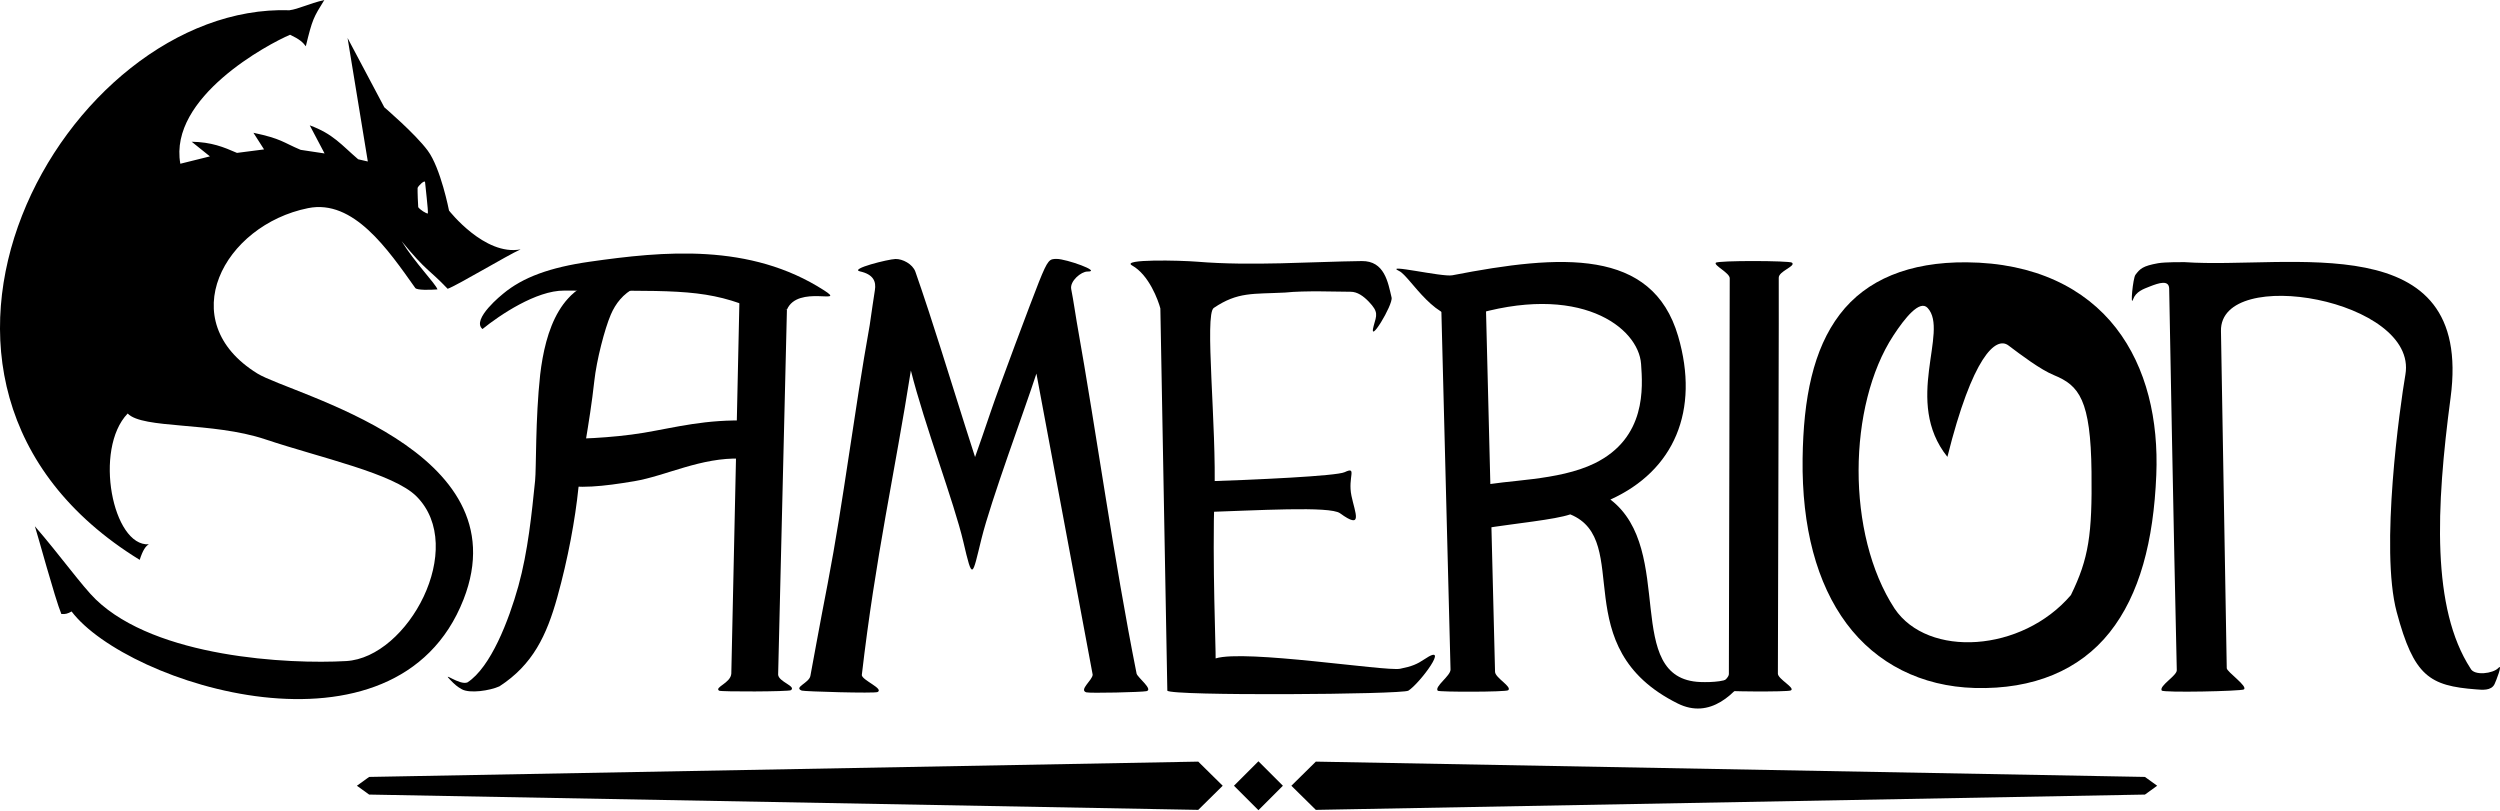
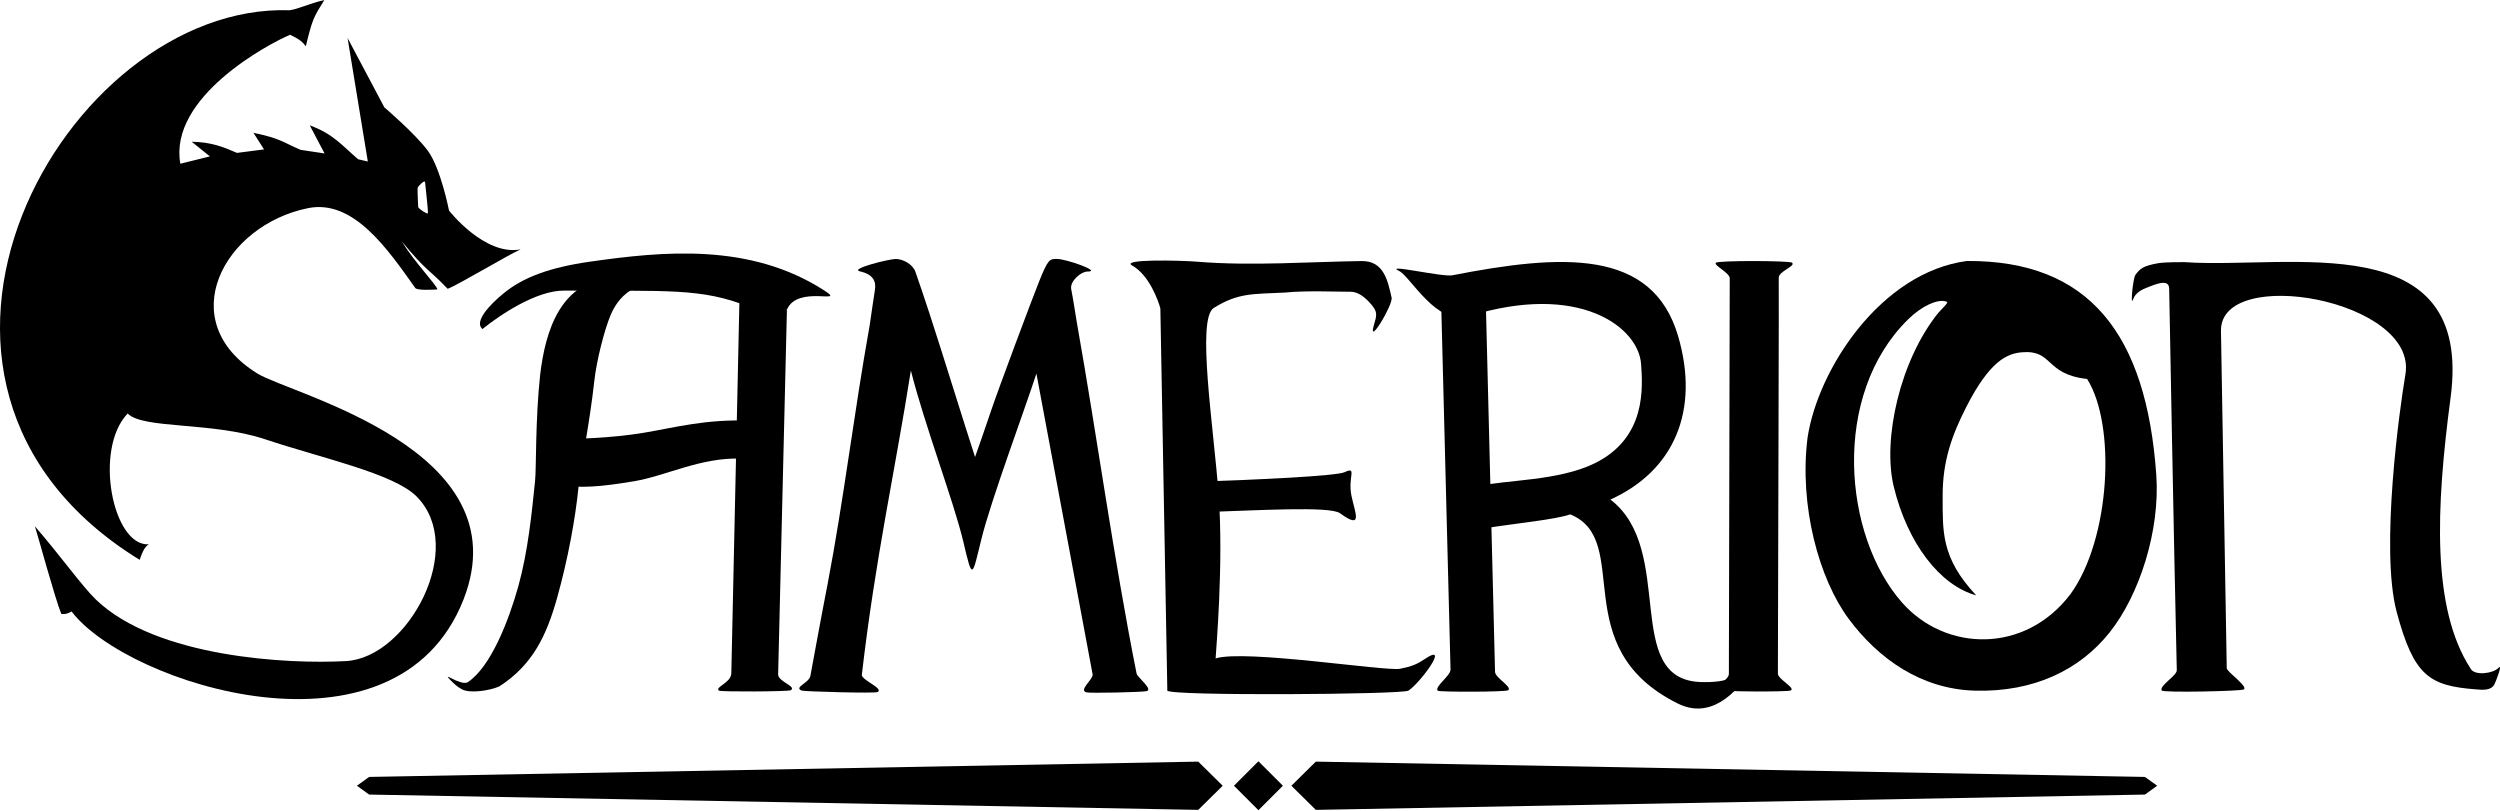
<svg xmlns="http://www.w3.org/2000/svg" width="1099.11pt" height="356.207pt" viewBox="0 0 1099.11 356.207" version="1.1" id="svg1062">
  <defs id="defs1043" />
  <g id="group0" transform="translate(210.7294,123.2882)" fill="none">
    <path style="color:#000000;font-style:normal;font-variant:normal;font-weight:normal;font-stretch:normal;font-size:medium;line-height:normal;font-family:sans-serif;font-variant-ligatures:normal;font-variant-position:normal;font-variant-caps:normal;font-variant-numeric:normal;font-variant-alternates:normal;font-variant-east-asian:normal;font-feature-settings:normal;font-variation-settings:normal;text-indent:0;text-align:start;text-decoration:none;text-decoration-line:none;text-decoration-style:solid;text-decoration-color:#000000;letter-spacing:normal;word-spacing:normal;text-transform:none;writing-mode:lr-tb;direction:ltr;text-orientation:mixed;dominant-baseline:auto;baseline-shift:baseline;text-anchor:start;white-space:normal;shape-padding:0;shape-margin:0;inline-size:0;clip-rule:nonzero;display:inline;overflow:visible;visibility:visible;opacity:1;isolation:auto;mix-blend-mode:normal;color-interpolation:sRGB;color-interpolation-filters:linearRGB;solid-color:#000000;solid-opacity:1;vector-effect:none;fill:#000000;fill-opacity:1;fill-rule:nonzero;stroke:none;stroke-linecap:square;stroke-linejoin:bevel;stroke-miterlimit:4;stroke-dasharray:none;stroke-dashoffset:0;stroke-opacity:1;color-rendering:auto;image-rendering:auto;shape-rendering:auto;text-rendering:auto;enable-background:accumulate;stop-color:#000000;stop-opacity:1" d="M 59.542,-2.422 C 35.552,-1.759 28.979,21.335 26.756,40.061 24.595,59.894 25.096,81.078 24.518,86.75 c -1.431,14.029 -3.13,31.125 -7.342,46.268 -4.212,15.143 -12.18,35.748 -22.396,42.364 -3.462,1.448 -11.59,-5.267 -7.555,-1.105 1.967,2.03 3.04,2.976 5.046,4.104 3.534,1.986 12.379,0.623 16.563,-1.265 14.701,-9.521 20.782,-22.418 25.467,-39.262 4.685,-16.844 7.863,-34.125 9.287,-48.091 0.926,-9.078 4.947,-28.372 6.958,-46.828 C 51.551,33.707 55.11,19.97 57.799,13.704 61.97,3.987 70.903,-3.303 91.215,-0.84 84.883,-8.265 70.405,-1.436 59.542,-2.422 Z" id="shape0" transform="translate(0,1.343849)" />
    <path style="color:#000000;font-style:normal;font-variant:normal;font-weight:normal;font-stretch:normal;font-size:medium;line-height:normal;font-family:sans-serif;font-variant-ligatures:normal;font-variant-position:normal;font-variant-caps:normal;font-variant-numeric:normal;font-variant-alternates:normal;font-variant-east-asian:normal;font-feature-settings:normal;font-variation-settings:normal;text-indent:0;text-align:start;text-decoration:none;text-decoration-line:none;text-decoration-style:solid;text-decoration-color:#000000;letter-spacing:normal;word-spacing:normal;text-transform:none;writing-mode:lr-tb;direction:ltr;text-orientation:mixed;dominant-baseline:auto;baseline-shift:baseline;text-anchor:start;white-space:normal;shape-padding:0;shape-margin:0;inline-size:0;clip-rule:nonzero;display:inline;overflow:visible;visibility:visible;opacity:1;isolation:auto;mix-blend-mode:normal;color-interpolation:sRGB;color-interpolation-filters:linearRGB;solid-color:#000000;solid-opacity:1;vector-effect:none;fill:#000000;fill-opacity:1;fill-rule:nonzero;stroke:none;stroke-linecap:square;stroke-linejoin:bevel;stroke-miterlimit:4;stroke-dasharray:none;stroke-dashoffset:0;stroke-opacity:1;color-rendering:auto;image-rendering:auto;shape-rendering:auto;text-rendering:auto;enable-background:accumulate;stop-color:#000000;stop-opacity:1" d="m 48.519,-8.226 c -17.389,2.483 -29.356,6.813 -38.06,14.08 0,0 -14.181,11.238 -9.067,15.518 C 8.957,15.235 25.05,4.397 37.253,4.474 82.787,4.761 97.583,3.219 118.447,11.548 c 6.623,1.876 10.96,-0.581 13.06,0.918 l 3.731,0.388 C 139.949,1.706 161.835,10.972 151.604,4.383 118.971,-16.634 80.826,-12.838 48.519,-8.226 Z" id="shape1" />
    <path style="color:#000000;font-style:normal;font-variant:normal;font-weight:normal;font-stretch:normal;font-size:medium;line-height:normal;font-family:sans-serif;font-variant-ligatures:normal;font-variant-position:normal;font-variant-caps:normal;font-variant-numeric:normal;font-variant-alternates:normal;font-variant-east-asian:normal;font-feature-settings:normal;font-variation-settings:normal;text-indent:0;text-align:start;text-decoration:none;text-decoration-line:none;text-decoration-style:solid;text-decoration-color:#000000;letter-spacing:normal;word-spacing:normal;text-transform:none;writing-mode:lr-tb;direction:ltr;text-orientation:mixed;dominant-baseline:auto;baseline-shift:baseline;text-anchor:start;white-space:normal;shape-padding:0;shape-margin:0;inline-size:0;clip-rule:nonzero;display:inline;overflow:visible;visibility:visible;opacity:1;isolation:auto;mix-blend-mode:normal;color-interpolation:sRGB;color-interpolation-filters:linearRGB;solid-color:#000000;solid-opacity:1;vector-effect:none;fill:#000000;fill-opacity:1;fill-rule:nonzero;stroke:none;stroke-width:1;stroke-linecap:square;stroke-linejoin:bevel;stroke-miterlimit:4;stroke-dasharray:none;stroke-dashoffset:0;stroke-opacity:1;color-rendering:auto;image-rendering:auto;shape-rendering:auto;text-rendering:auto;enable-background:accumulate;stop-color:#000000;stop-opacity:1" d="m -6.968,-30.373 -3.658,168.092 c -0.288,4.152 -7.538,5.972 -5.385,7.485 0.765,0.538 30.714,0.437 31.604,-0.212 2.433,-1.776 -5.501,-3.685 -5.632,-6.869 L 13.826,-22.306 Z" id="shape2" transform="translate(121.4124,35.16052)" />
    <path style="color:#000000;font-style:normal;font-variant:normal;font-weight:normal;font-stretch:normal;font-size:medium;line-height:normal;font-family:sans-serif;font-variant-ligatures:normal;font-variant-position:normal;font-variant-caps:normal;font-variant-numeric:normal;font-variant-alternates:normal;font-variant-east-asian:normal;font-feature-settings:normal;font-variation-settings:normal;text-indent:0;text-align:start;text-decoration:none;text-decoration-line:none;text-decoration-style:solid;text-decoration-color:#000000;letter-spacing:normal;word-spacing:normal;text-transform:none;writing-mode:lr-tb;direction:ltr;text-orientation:mixed;dominant-baseline:auto;baseline-shift:baseline;text-anchor:start;white-space:normal;shape-padding:0;shape-margin:0;inline-size:0;clip-rule:nonzero;display:inline;overflow:visible;visibility:visible;opacity:1;isolation:auto;mix-blend-mode:normal;color-interpolation:sRGB;color-interpolation-filters:linearRGB;solid-color:#000000;solid-opacity:1;vector-effect:none;fill:#000000;fill-opacity:1;fill-rule:nonzero;stroke:none;stroke-linecap:square;stroke-linejoin:bevel;stroke-miterlimit:4;stroke-dasharray:none;stroke-dashoffset:0;stroke-opacity:1;color-rendering:auto;image-rendering:auto;shape-rendering:auto;text-rendering:auto;enable-background:accumulate;stop-color:#000000;stop-opacity:1" d="M 82.594,-15.172 C 63.435,-15.841 50.421,-12.213 36.338,-9.838 22.255,-7.463 3.882,-6.842 1.182,-7.449 l -6.627,6.361 -3.158,14.049 6.724,-0.177 C 7.596,14.915 18.305,13.793 32.168,11.455 46.031,9.117 61.448,0.917 78.971,1.529 l 7.195,0.25 0.502,-14.391 z" id="shape3" transform="translate(36,76.80754)" />
  </g>
  <g id="group1" transform="translate(359.4324,118.0902)" fill="none">
    <path style="color:#000000;font-style:normal;font-variant:normal;font-weight:normal;font-stretch:normal;font-size:medium;line-height:normal;font-family:sans-serif;font-variant-ligatures:normal;font-variant-position:normal;font-variant-caps:normal;font-variant-numeric:normal;font-variant-alternates:normal;font-variant-east-asian:normal;font-feature-settings:normal;font-variation-settings:normal;text-indent:0;text-align:start;text-decoration:none;text-decoration-line:none;text-decoration-style:solid;text-decoration-color:#000000;letter-spacing:normal;word-spacing:normal;text-transform:none;writing-mode:lr-tb;direction:ltr;text-orientation:mixed;dominant-baseline:auto;baseline-shift:baseline;text-anchor:start;white-space:normal;shape-padding:0;shape-margin:0;inline-size:0;clip-rule:nonzero;display:inline;overflow:visible;visibility:visible;opacity:1;isolation:auto;mix-blend-mode:normal;color-interpolation:sRGB;color-interpolation-filters:linearRGB;solid-color:#000000;solid-opacity:1;vector-effect:none;fill:#000000;fill-opacity:1;fill-rule:nonzero;stroke:none;stroke-linecap:square;stroke-linejoin:bevel;stroke-miterlimit:4;stroke-dasharray:none;stroke-dashoffset:0;stroke-opacity:1;color-rendering:auto;image-rendering:auto;shape-rendering:auto;text-rendering:auto;enable-background:accumulate;stop-color:#000000;stop-opacity:1" d="m 76.122,62.956 c -2.649,7.876 -4.777,13.927 -6.875,19.883 C 66.513,74.386 63.318,64.257 59.894,53.345 56.067,41.15 52.153,28.704 48.894,18.786 47.264,13.827 44.238,4.761 43.008,1.363 41.777,-2.034 37.351,-4.309 34.25,-4.225 31.12,-4.141 13.831,0.149 18.649,1.223 24.56,2.54 25.851,5.663 25.199,9.528 24.368,14.448 24.064,17.464 22.932,24.835 16.04,63.3 11.494,101.744 4.456,138.488 c -3.278,16.749 -7.359,39.381 -7.614,40.623 -0.636,3.097 -7.506,5.008 -3.768,6.422 1.009,0.382 32.046,1.304 33.338,0.62 2.815,-1.492 -6.71,-5.124 -6.961,-7.424 6.014,-51.84 14.532,-89.177 21.576,-133.929 6.061,24.12 19.026,58.012 23.081,75.36 4.084,17.475 3.852,15.24 7.94,-1.311 4.209,-17.04 18.921,-56.528 24.172,-72.695 L 120.954,178.519 c -0.068,2.421 -6.097,6.665 -2.838,7.766 1.426,0.482 24.501,-0.064 26.475,-0.503 3.154,-0.702 -3.854,-5.974 -4.324,-7.706 C 130.069,126.801 123.067,74.772 113.921,23.275 113.334,19.949 112.598,14.535 111.521,9.031 c -0.692,-3.537 4.398,-7.764 7.131,-7.736 6.596,0.068 -9.407,-5.576 -13.512,-5.553 -3.142,0.018 -3.806,0.086 -7.834,10.171 C 94.142,13.834 79.689,52.353 76.122,62.956 Z" id="shape4" />
  </g>
  <g id="group2" transform="translate(513.4894,120.7476)" fill="none">
-     <path style="color:#000000;font-style:normal;font-variant:normal;font-weight:normal;font-stretch:normal;font-size:medium;line-height:normal;font-family:sans-serif;font-variant-ligatures:normal;font-variant-position:normal;font-variant-caps:normal;font-variant-numeric:normal;font-variant-alternates:normal;font-variant-east-asian:normal;font-feature-settings:normal;font-variation-settings:normal;text-indent:0;text-align:start;text-decoration:none;text-decoration-line:none;text-decoration-style:solid;text-decoration-color:#000000;letter-spacing:normal;word-spacing:normal;text-transform:none;writing-mode:lr-tb;direction:ltr;text-orientation:mixed;dominant-baseline:auto;baseline-shift:baseline;text-anchor:start;white-space:normal;shape-padding:0;shape-margin:0;inline-size:0;clip-rule:nonzero;display:inline;overflow:visible;visibility:visible;opacity:1;isolation:auto;mix-blend-mode:normal;color-interpolation:sRGB;color-interpolation-filters:linearRGB;solid-color:#000000;solid-opacity:1;vector-effect:none;fill:#000000;fill-opacity:1;fill-rule:nonzero;stroke:none;stroke-linecap:square;stroke-linejoin:bevel;stroke-miterlimit:4;stroke-dasharray:none;stroke-dashoffset:0;stroke-opacity:1;color-rendering:auto;image-rendering:auto;shape-rendering:auto;text-rendering:auto;enable-background:accumulate;stop-color:#000000;stop-opacity:1" d="M 12.896,-5.686 C 5.378,-6.305 -20.93,-6.914 -15.778,-4.039 -8.292,0.137 -4.273,11.354 -3.345,14.837 l 3.066,168.058 c 1.304,2.406 103.28,1.705 105.971,2e-5 5.062,-3.206 18.813,-21.755 7.073,-13.816 -3.165,2.14 -5.548,3.178 -10.743,4.195 -6.226,1.219 -68.243,-8.609 -81.07,-4.554 C 21.09,165.399 19.447,126.485 20.44,96.664 21.434,66.813 15.957,17.455 20.133,14.635 30.753,7.464 37.285,8.602 51.515,7.871 60.226,6.945 74.454,7.515 80.274,7.523 c 3.017,-0.017 5.704,1.946 8.01,4.351 4.392,4.578 3.472,5.928 2.161,10.613 -2.562,9.156 8.605,-9.314 7.87,-12.427 C 96.723,3.322 95.208,-6.104 85.189,-5.973 63.015,-5.686 36.661,-3.727 12.896,-5.686 Z" id="shape5" />
+     <path style="color:#000000;font-style:normal;font-variant:normal;font-weight:normal;font-stretch:normal;font-size:medium;line-height:normal;font-family:sans-serif;font-variant-ligatures:normal;font-variant-position:normal;font-variant-caps:normal;font-variant-numeric:normal;font-variant-alternates:normal;font-variant-east-asian:normal;font-feature-settings:normal;font-variation-settings:normal;text-indent:0;text-align:start;text-decoration:none;text-decoration-line:none;text-decoration-style:solid;text-decoration-color:#000000;letter-spacing:normal;word-spacing:normal;text-transform:none;writing-mode:lr-tb;direction:ltr;text-orientation:mixed;dominant-baseline:auto;baseline-shift:baseline;text-anchor:start;white-space:normal;shape-padding:0;shape-margin:0;inline-size:0;clip-rule:nonzero;display:inline;overflow:visible;visibility:visible;opacity:1;isolation:auto;mix-blend-mode:normal;color-interpolation:sRGB;color-interpolation-filters:linearRGB;solid-color:#000000;solid-opacity:1;vector-effect:none;fill:#000000;fill-opacity:1;fill-rule:nonzero;stroke:none;stroke-linecap:square;stroke-linejoin:bevel;stroke-miterlimit:4;stroke-dasharray:none;stroke-dashoffset:0;stroke-opacity:1;color-rendering:auto;image-rendering:auto;shape-rendering:auto;text-rendering:auto;enable-background:accumulate;stop-color:#000000;stop-opacity:1" d="M 12.896,-5.686 C 5.378,-6.305 -20.93,-6.914 -15.778,-4.039 -8.292,0.137 -4.273,11.354 -3.345,14.837 l 3.066,168.058 c 1.304,2.406 103.28,1.705 105.971,2e-5 5.062,-3.206 18.813,-21.755 7.073,-13.816 -3.165,2.14 -5.548,3.178 -10.743,4.195 -6.226,1.219 -68.243,-8.609 -81.07,-4.554 0.137,-3.321 3.577,-41.727 1.31,-72.164 C 20.044,66.772 12.492,19.379 20.133,14.635 31.02,7.876 37.285,8.602 51.515,7.871 60.226,6.945 74.454,7.515 80.274,7.523 c 3.017,-0.017 5.704,1.946 8.01,4.351 4.392,4.578 3.472,5.928 2.161,10.613 -2.562,9.156 8.605,-9.314 7.87,-12.427 C 96.723,3.322 95.208,-6.104 85.189,-5.973 63.015,-5.686 36.661,-3.727 12.896,-5.686 Z" id="shape5" />
    <path style="color:#000000;font-style:normal;font-variant:normal;font-weight:normal;font-stretch:normal;font-size:medium;line-height:normal;font-family:sans-serif;font-variant-ligatures:normal;font-variant-position:normal;font-variant-caps:normal;font-variant-numeric:normal;font-variant-alternates:normal;font-variant-east-asian:normal;font-feature-settings:normal;font-variation-settings:normal;text-indent:0;text-align:start;text-decoration:none;text-decoration-line:none;text-decoration-style:solid;text-decoration-color:#000000;letter-spacing:normal;word-spacing:normal;text-transform:none;writing-mode:lr-tb;direction:ltr;text-orientation:mixed;dominant-baseline:auto;baseline-shift:baseline;text-anchor:start;white-space:normal;shape-padding:0;shape-margin:0;inline-size:0;clip-rule:nonzero;display:inline;overflow:visible;visibility:visible;opacity:1;isolation:auto;mix-blend-mode:normal;color-interpolation:sRGB;color-interpolation-filters:linearRGB;solid-color:#000000;solid-opacity:1;vector-effect:none;fill:#000000;fill-opacity:1;fill-rule:nonzero;stroke:none;stroke-linecap:round;stroke-linejoin:bevel;stroke-miterlimit:4;stroke-dasharray:none;stroke-dashoffset:0;stroke-opacity:1;color-rendering:auto;image-rendering:auto;shape-rendering:auto;text-rendering:auto;enable-background:accumulate;stop-color:#000000;stop-opacity:1" d="M 64.708,-7.403 C 61.103,-5.712 26.083,-4.061 -0.135,-3.215 -4.109,-3.086 -7.324,-0.681 -7.195,3.293 -7.066,7.267 -3.741,10.384 0.232,10.256 26.624,9.405 58.26,7.432 62.688,10.657 73.051,18.201 69.249,10.408 67.712,2.993 65.987,-5.324 70.411,-10.078 64.708,-7.403 Z" id="shape6" transform="translate(12.96001,94.24441)" />
  </g>
  <g id="group3" transform="translate(640.1151,123.3179)" fill="none">
    <path style="color:#000000;font-style:normal;font-variant:normal;font-weight:normal;font-stretch:normal;font-size:medium;line-height:normal;font-family:sans-serif;font-variant-ligatures:normal;font-variant-position:normal;font-variant-caps:normal;font-variant-numeric:normal;font-variant-alternates:normal;font-variant-east-asian:normal;font-feature-settings:normal;font-variation-settings:normal;text-indent:0;text-align:start;text-decoration:none;text-decoration-line:none;text-decoration-style:solid;text-decoration-color:#000000;letter-spacing:normal;word-spacing:normal;text-transform:none;writing-mode:lr-tb;direction:ltr;text-orientation:mixed;dominant-baseline:auto;baseline-shift:baseline;text-anchor:start;white-space:normal;shape-padding:0;shape-margin:0;inline-size:0;clip-rule:nonzero;display:inline;overflow:visible;visibility:visible;opacity:1;isolation:auto;mix-blend-mode:normal;color-interpolation:sRGB;color-interpolation-filters:linearRGB;solid-color:#000000;solid-opacity:1;vector-effect:none;fill:#000000;fill-opacity:1;fill-rule:nonzero;stroke:none;stroke-linecap:square;stroke-linejoin:bevel;stroke-miterlimit:4;stroke-dasharray:none;stroke-dashoffset:0;stroke-opacity:1;color-rendering:auto;image-rendering:auto;shape-rendering:auto;text-rendering:auto;enable-background:accumulate;stop-color:#000000;stop-opacity:1" d="M 0.102,3.037 C -1.222,3.554 -7.705,-4.509 -6.718,1.161 L -2.397,170.262 c 0.07,2.738 -7.234,7.545 -5.611,9.313 0.561,0.611 29.94,0.597 30.956,-0.214 1.875,-1.498 -5.709,-5.449 -5.775,-8.082 L 13.067,7.15 c 0,-5.49 -0.925,-8.809 -12.965,-4.112 z" id="shape7" transform="translate(0,0.7834932)" />
    <path style="color:#000000;font-style:normal;font-variant:normal;font-weight:normal;font-stretch:normal;font-size:medium;line-height:normal;font-family:sans-serif;font-variant-ligatures:normal;font-variant-position:normal;font-variant-caps:normal;font-variant-numeric:normal;font-variant-alternates:normal;font-variant-east-asian:normal;font-feature-settings:normal;font-variation-settings:normal;text-indent:0;text-align:start;text-decoration:none;text-decoration-line:none;text-decoration-style:solid;text-decoration-color:#000000;letter-spacing:normal;word-spacing:normal;text-transform:none;writing-mode:lr-tb;direction:ltr;text-orientation:mixed;dominant-baseline:auto;baseline-shift:baseline;text-anchor:start;white-space:normal;shape-padding:0;shape-margin:0;inline-size:0;clip-rule:nonzero;display:inline;overflow:visible;visibility:visible;opacity:1;isolation:auto;mix-blend-mode:normal;color-interpolation:sRGB;color-interpolation-filters:linearRGB;solid-color:#000000;solid-opacity:1;vector-effect:none;fill:#000000;fill-opacity:1;fill-rule:nonzero;stroke:none;stroke-linecap:square;stroke-linejoin:bevel;stroke-miterlimit:4;stroke-dasharray:none;stroke-dashoffset:0;stroke-opacity:1;color-rendering:auto;image-rendering:auto;shape-rendering:auto;text-rendering:auto;enable-background:accumulate;stop-color:#000000;stop-opacity:1" d="m 80.611,36.696 c 0.708,10.26 2.445,32.47 -20.415,43.681 -16.045,7.869 -39.444,7.223 -50.839,10.039 l 1.019,18.744 c 15.773,-2.496 32.201,-3.984 39.108,-6.337 27.953,11.47 -2.419,58.505 47.274,83.161 13.996,6.944 25.4,-3.707 33.056,-15.91 l 3.826,-6.1 -12.197,-7.652 -1.404,17.569 c -0.673,2.423 -8.392,2.823 -13.331,2.641 C 72.073,175.254 96.16,118.465 67.126,96.307 95.144,83.65 106.475,57.174 96.902,24.474 85.559,-14.278 45.45,-11.595 -2.394,-2.288 -6.832,-1.425 -32.999,-7.629 -25.707,-4.144 -20.847,-1.821 -9.24,20.134 4.8,15.743 53.66,0.463 79.508,20.71 80.611,36.696 Z" id="shape8" transform="translate(0.7636605)" />
  </g>
  <path style="color:#000000;font-style:normal;font-variant:normal;font-weight:normal;font-stretch:normal;font-size:medium;line-height:normal;font-family:sans-serif;font-variant-ligatures:normal;font-variant-position:normal;font-variant-caps:normal;font-variant-numeric:normal;font-variant-alternates:normal;font-variant-east-asian:normal;font-feature-settings:normal;font-variation-settings:normal;text-indent:0;text-align:start;text-decoration:none;text-decoration-line:none;text-decoration-style:solid;text-decoration-color:#000000;letter-spacing:normal;word-spacing:normal;text-transform:none;writing-mode:lr-tb;direction:ltr;text-orientation:mixed;dominant-baseline:auto;baseline-shift:baseline;text-anchor:start;white-space:normal;shape-padding:0;shape-margin:0;inline-size:0;clip-rule:nonzero;display:inline;overflow:visible;visibility:visible;opacity:1;isolation:auto;mix-blend-mode:normal;color-interpolation:sRGB;color-interpolation-filters:linearRGB;solid-color:#000000;solid-opacity:1;vector-effect:none;fill:#000000;fill-opacity:1;fill-rule:nonzero;stroke:none;stroke-linecap:square;stroke-linejoin:bevel;stroke-miterlimit:4;stroke-dasharray:none;stroke-dashoffset:0;stroke-opacity:1;color-rendering:auto;image-rendering:auto;shape-rendering:auto;text-rendering:auto;enable-background:accumulate;stop-color:#000000;stop-opacity:1" d="m 760.465,122.338 c 0,0 -0.25,115.999 -0.375,173.998 -0.005,2.4 -6.427,5.798 -4.404,7.088 0.974,0.621 30.168,0.855 31.636,0.122 2.147,-1.072 -5.69,-4.981 -5.684,-7.38 0.126,-57.999 0.499,-171.148 0.377,-173.998 -0.126,-2.955 7.646,-5.113 5.832,-6.686 -1.05,-0.911 -32.654,-1.017 -33.51,0.049 -0.933,1.16 6.133,4.442 6.128,6.807 z" id="shape9" />
  <g id="group4" transform="translate(798.9542,124.6312)" fill="none">
-     <path style="color:#000000;font-style:normal;font-variant:normal;font-weight:normal;font-stretch:normal;font-size:medium;line-height:normal;font-family:sans-serif;font-variant-ligatures:normal;font-variant-position:normal;font-variant-caps:normal;font-variant-numeric:normal;font-variant-alternates:normal;font-variant-east-asian:normal;font-feature-settings:normal;font-variation-settings:normal;text-indent:0;text-align:start;text-decoration:none;text-decoration-line:none;text-decoration-style:solid;text-decoration-color:#000000;letter-spacing:normal;word-spacing:normal;text-transform:none;writing-mode:lr-tb;direction:ltr;text-orientation:mixed;dominant-baseline:auto;baseline-shift:baseline;text-anchor:start;white-space:normal;shape-padding:0;shape-margin:0;inline-size:0;clip-rule:nonzero;display:inline;overflow:visible;visibility:visible;opacity:1;isolation:auto;mix-blend-mode:normal;color-interpolation:sRGB;color-interpolation-filters:linearRGB;solid-color:#000000;solid-opacity:1;vector-effect:none;fill:#000000;fill-opacity:1;fill-rule:nonzero;stroke:none;stroke-linecap:square;stroke-linejoin:bevel;stroke-miterlimit:4;stroke-dasharray:none;stroke-dashoffset:0;stroke-opacity:1;color-rendering:auto;image-rendering:auto;shape-rendering:auto;text-rendering:auto;enable-background:accumulate;stop-color:#000000;stop-opacity:1" d="M 65.604,-9.309 C 40.484,-9.494 21.571,-1.732 9.895,13.596 -1.782,28.923 -6.105,50.372 -6.449,77 c -0.389,30.149 6.188,54.853 19.312,72.506 13.124,17.653 32.972,27.694 56.436,28.332 25.736,0.7 46.059,-7.861 59.246,-24.449 13.187,-16.588 19.312,-40.137 20.504,-69.213 C 150.033,60.167 144.915,37.036 131.318,19.533 117.721,2.03 95.598,-9.088 65.604,-9.309 Z M 104.089,40.318 c 11.04,4.519 16.124,10.805 16.481,42.577 0.308,27.359 -1.159,37.959 -9.069,54.106 -21.532,25.2 -62.853,27.739 -77.515,5.922 C 12.585,110.213 13.39,53.602 33.43,22.928 38.479,15.2 45.042,7.002 48.516,10.753 58.085,21.085 37.638,51.772 57.212,76.229 68.228,32.106 78.495,23.068 84.042,27.243 c 5.547,4.174 14.021,10.609 20.047,13.075 z" id="shape10" />
+     <path style="color:#000000;font-style:normal;font-variant:normal;font-weight:normal;font-stretch:normal;font-size:medium;line-height:normal;font-family:sans-serif;font-variant-ligatures:normal;font-variant-position:normal;font-variant-caps:normal;font-variant-numeric:normal;font-variant-alternates:normal;font-variant-east-asian:normal;font-feature-settings:normal;font-variation-settings:normal;text-indent:0;text-align:start;text-decoration:none;text-decoration-line:none;text-decoration-style:solid;text-decoration-color:#000000;letter-spacing:normal;word-spacing:normal;text-transform:none;writing-mode:lr-tb;direction:ltr;text-orientation:mixed;dominant-baseline:auto;baseline-shift:baseline;text-anchor:start;white-space:normal;shape-padding:0;shape-margin:0;inline-size:0;clip-rule:nonzero;display:inline;overflow:visible;visibility:visible;opacity:1;isolation:auto;mix-blend-mode:normal;color-interpolation:sRGB;color-interpolation-filters:linearRGB;solid-color:#000000;solid-opacity:1;vector-effect:none;fill:#000000;fill-opacity:1;fill-rule:nonzero;stroke:none;stroke-linecap:square;stroke-linejoin:bevel;stroke-miterlimit:4;stroke-dasharray:none;stroke-dashoffset:0;stroke-opacity:1;color-rendering:auto;image-rendering:auto;shape-rendering:auto;text-rendering:auto;enable-background:accumulate;stop-color:#000000;stop-opacity:1" d="M 65.773,-9.89 C 28.108,-4.897 0.376,37.37 -4.265,67.72 -8.053,97.633 0.725,129.841 13.849,147.494 c 13.124,17.653 32.01,30.88 55.473,31.518 25.736,0.7 46.036,-9.035 59.223,-25.623 13.187,-16.588 22.217,-44.912 20.504,-69.213 C 144.694,22.388 119.674,-10.217 65.773,-9.89 Z M 111.393,136.467 C 91.431,162.928 56.394,161.978 37.265,140.275 11.418,110.95 5.97,49.116 39.958,15.749 c 6.202,-6.088 12.599,-8.541 15.662,-8.023 2.377,0.402 2.148,0.295 -2.411,5.188 C 36.434,33.655 28.553,68.535 33.64,89.394 39.701,114.248 53.908,132.714 69.874,137.122 54.295,120.515 55.175,108.852 55.119,93.549 55.061,77.955 59.278,66.573 65.437,54.436 75.801,34.014 83.482,30.798 89.961,30.248 c 13.888,-1.18 9.981,9.675 28.674,11.732 12.791,20.255 10.281,70.178 -7.243,94.488 z" id="shape10" />
  </g>
  <path style="color:#000000;font-style:normal;font-variant:normal;font-weight:normal;font-stretch:normal;font-size:medium;line-height:normal;font-family:sans-serif;font-variant-ligatures:normal;font-variant-position:normal;font-variant-caps:normal;font-variant-numeric:normal;font-variant-alternates:normal;font-variant-east-asian:normal;font-feature-settings:normal;font-variation-settings:normal;text-indent:0;text-align:start;text-decoration:none;text-decoration-line:none;text-decoration-style:solid;text-decoration-color:#000000;letter-spacing:normal;word-spacing:normal;text-transform:none;writing-mode:lr-tb;direction:ltr;text-orientation:mixed;dominant-baseline:auto;baseline-shift:baseline;text-anchor:start;white-space:normal;shape-padding:0;shape-margin:0;inline-size:0;clip-rule:nonzero;display:inline;overflow:visible;visibility:visible;opacity:1;isolation:auto;mix-blend-mode:normal;color-interpolation:sRGB;color-interpolation-filters:linearRGB;solid-color:#000000;solid-opacity:1;vector-effect:none;fill:#000000;fill-opacity:1;fill-rule:nonzero;stroke:none;stroke-linecap:square;stroke-linejoin:bevel;stroke-miterlimit:4;stroke-dasharray:none;stroke-dashoffset:0;stroke-opacity:1;color-rendering:auto;image-rendering:auto;shape-rendering:auto;text-rendering:auto;enable-background:accumulate;stop-color:#000000;stop-opacity:1" d="m 960.455,115.249 c -0.755,0.003 -8.577,-0.077 -11.694,0.481 -6.682,1.196 -7.897,2.397 -9.931,5.097 -1.093,1.451 -2.331,14.469 -1.042,10.8 1.21,-3.443 4.626,-4.601 7.379,-5.683 4.079,-1.603 8.43,-2.991 8.498,0.995 0.019,1.128 2.054,112.556 3.345,167.718 0.057,2.426 -7.875,6.877 -6.626,8.926 0.629,1.032 34.881,0.299 36.095,-0.474 2.025,-1.288 -7.474,-7.726 -7.502,-9.343 L 976.434,145.507 c -0.5,-29.15 86.761,-13.801 81.086,19.17 -2.373,13.782 -11.238,76.691 -3.829,104.389 7.561,28.268 14.44,32.458 34.96,34.019 2.57,0.196 6.59,0.698 8.061,-2.322 0.617,-1.268 3.811,-9.396 1.668,-7.086 -2.282,2.46 -10.608,3.548 -12.221,0.227 -17.144,-26.446 -15.23,-70.516 -8.772,-119.089 10.114,-76.073 -71.015,-56.376 -116.931,-59.565 z" id="shape11" />
  <path id="shape0-6" style="fill:#000000;fill-opacity:1;stroke-width:2.159;stroke-linecap:butt;stroke-miterlimit:4;stroke-dasharray:none" d="M 142.587,0 C 135.632,1.653 131.239,3.981 127.254,4.507 28.724,1.245 -65.764,167.916 61.415,246.141 c 1.376,-4.298 2.677,-6.129 4.04,-6.839 -15.877,1.06 -24.409,-41.789 -9.325,-57.508 6.633,6.923 37.176,3.553 60.458,11.341 24.558,8.215 56.434,14.983 66.524,25.097 22.41,22.466 -3.695,70.856 -30.92,72.401 -25.42,1.446 -83.506,-1.533 -110.016,-27.023 -5.985,-5.753 -15.895,-19.632 -26.834,-32.237 0.946,2.716 8.841,31.873 11.624,38.555 1.773,0.173 2.84,-0.151 4.506,-1.099 24.349,32.111 142.831,70.029 172.315,-5.281 25.891,-66.127 -75.617,-90.049 -90.656,-99.349 -37.395,-23.123 -14.736,-65.231 22.33,-72.697 19.964,-4.022 35.088,18.17 47.111,35.112 0.724,1.02 6.472,0.873 9.76,0.627 -0.733,-2.413 -9.991,-11.802 -15.766,-21.222 11.229,13.677 11.696,11.98 20.243,20.947 3.966,-1.351 26.196,-14.709 32.069,-17.326 -15.825,2.993 -31.47,-17.064 -31.47,-17.064 0,0 -3.635,-18.653 -9.363,-26.367 C 182.482,58.713 168.972,47.191 168.972,47.191 l -16.165,-30.485 8.903,54.293 -4.249,-0.975 C 150.096,63.71 146.488,58.862 136.182,55.109 l 6.513,12.355 -10.517,-1.585 C 124.216,62.528 123.834,61.012 111.419,58.378 l 4.67,7.308 -11.898,1.533 C 98.195,64.622 93.056,62.483 84.276,62.314 l 8.017,6.439 -13.012,3.235 c -5.22,-29.312 38.772,-52.693 48.249,-56.711 4.115,1.938 5.589,3.271 6.923,5.057 2.918,-12.06 3.394,-12.658 8.134,-20.333 z m 45.51,93.883 c -0.797,-0.033 -3.278,-1.538 -4.226,-2.795 -0.083,-0.674 -0.347,-7.042 -0.277,-8.462 0.269,-0.902 3.225,-3.79 3.29,-2.47 0.063,1.272 1.476,12.598 1.213,13.727 z" />
  <rect style="fill:#000000;stroke-width:1.264;stroke-linecap:square;stroke-miterlimit:4;stroke-dasharray:none" id="rect36" width="15.213" height="15.213" x="627.876" y="-154.55" transform="rotate(45)" />
  <path style="color:#000000;font-style:normal;font-variant:normal;font-weight:normal;font-stretch:normal;font-size:medium;line-height:normal;font-family:sans-serif;font-variant-ligatures:normal;font-variant-position:normal;font-variant-caps:normal;font-variant-numeric:normal;font-variant-alternates:normal;font-variant-east-asian:normal;font-feature-settings:normal;font-variation-settings:normal;text-indent:0;text-align:start;text-decoration:none;text-decoration-line:none;text-decoration-style:solid;text-decoration-color:#000000;letter-spacing:normal;word-spacing:normal;text-transform:none;writing-mode:lr-tb;direction:ltr;text-orientation:mixed;dominant-baseline:auto;baseline-shift:baseline;text-anchor:start;white-space:normal;shape-padding:0;shape-margin:0;inline-size:0;clip-rule:nonzero;display:inline;overflow:visible;visibility:visible;opacity:1;isolation:auto;mix-blend-mode:normal;color-interpolation:sRGB;color-interpolation-filters:linearRGB;solid-color:#000000;solid-opacity:1;vector-effect:none;fill:#000000;fill-opacity:1;fill-rule:nonzero;stroke:none;stroke-width:1.264;stroke-linecap:square;stroke-linejoin:miter;stroke-miterlimit:4;stroke-dasharray:none;stroke-dashoffset:0;stroke-opacity:1;color-rendering:auto;image-rendering:auto;shape-rendering:auto;text-rendering:auto;enable-background:accumulate;stop-color:#000000;stop-opacity:1" d="m 578.501,334.842 364.51,6.729 5.378,3.878 -5.378,3.879 -364.51,6.728 -10.757,-10.607 z" id="rect861" />
  <path style="color:#000000;font-style:normal;font-variant:normal;font-weight:normal;font-stretch:normal;font-size:medium;line-height:normal;font-family:sans-serif;font-variant-ligatures:normal;font-variant-position:normal;font-variant-caps:normal;font-variant-numeric:normal;font-variant-alternates:normal;font-variant-east-asian:normal;font-feature-settings:normal;font-variation-settings:normal;text-indent:0;text-align:start;text-decoration:none;text-decoration-line:none;text-decoration-style:solid;text-decoration-color:#000000;letter-spacing:normal;word-spacing:normal;text-transform:none;writing-mode:lr-tb;direction:ltr;text-orientation:mixed;dominant-baseline:auto;baseline-shift:baseline;text-anchor:start;white-space:normal;shape-padding:0;shape-margin:0;inline-size:0;clip-rule:nonzero;display:inline;overflow:visible;visibility:visible;opacity:1;isolation:auto;mix-blend-mode:normal;color-interpolation:sRGB;color-interpolation-filters:linearRGB;solid-color:#000000;solid-opacity:1;vector-effect:none;fill:#000000;fill-opacity:1;fill-rule:nonzero;stroke:none;stroke-width:1.264;stroke-linecap:square;stroke-linejoin:miter;stroke-miterlimit:4;stroke-dasharray:none;stroke-dashoffset:0;stroke-opacity:1;color-rendering:auto;image-rendering:auto;shape-rendering:auto;text-rendering:auto;enable-background:accumulate;stop-color:#000000;stop-opacity:1" d="m 526.798,334.842 -364.51,6.729 -5.378,3.878 5.378,3.879 364.51,6.728 10.757,-10.607 z" id="path871" />
</svg>
